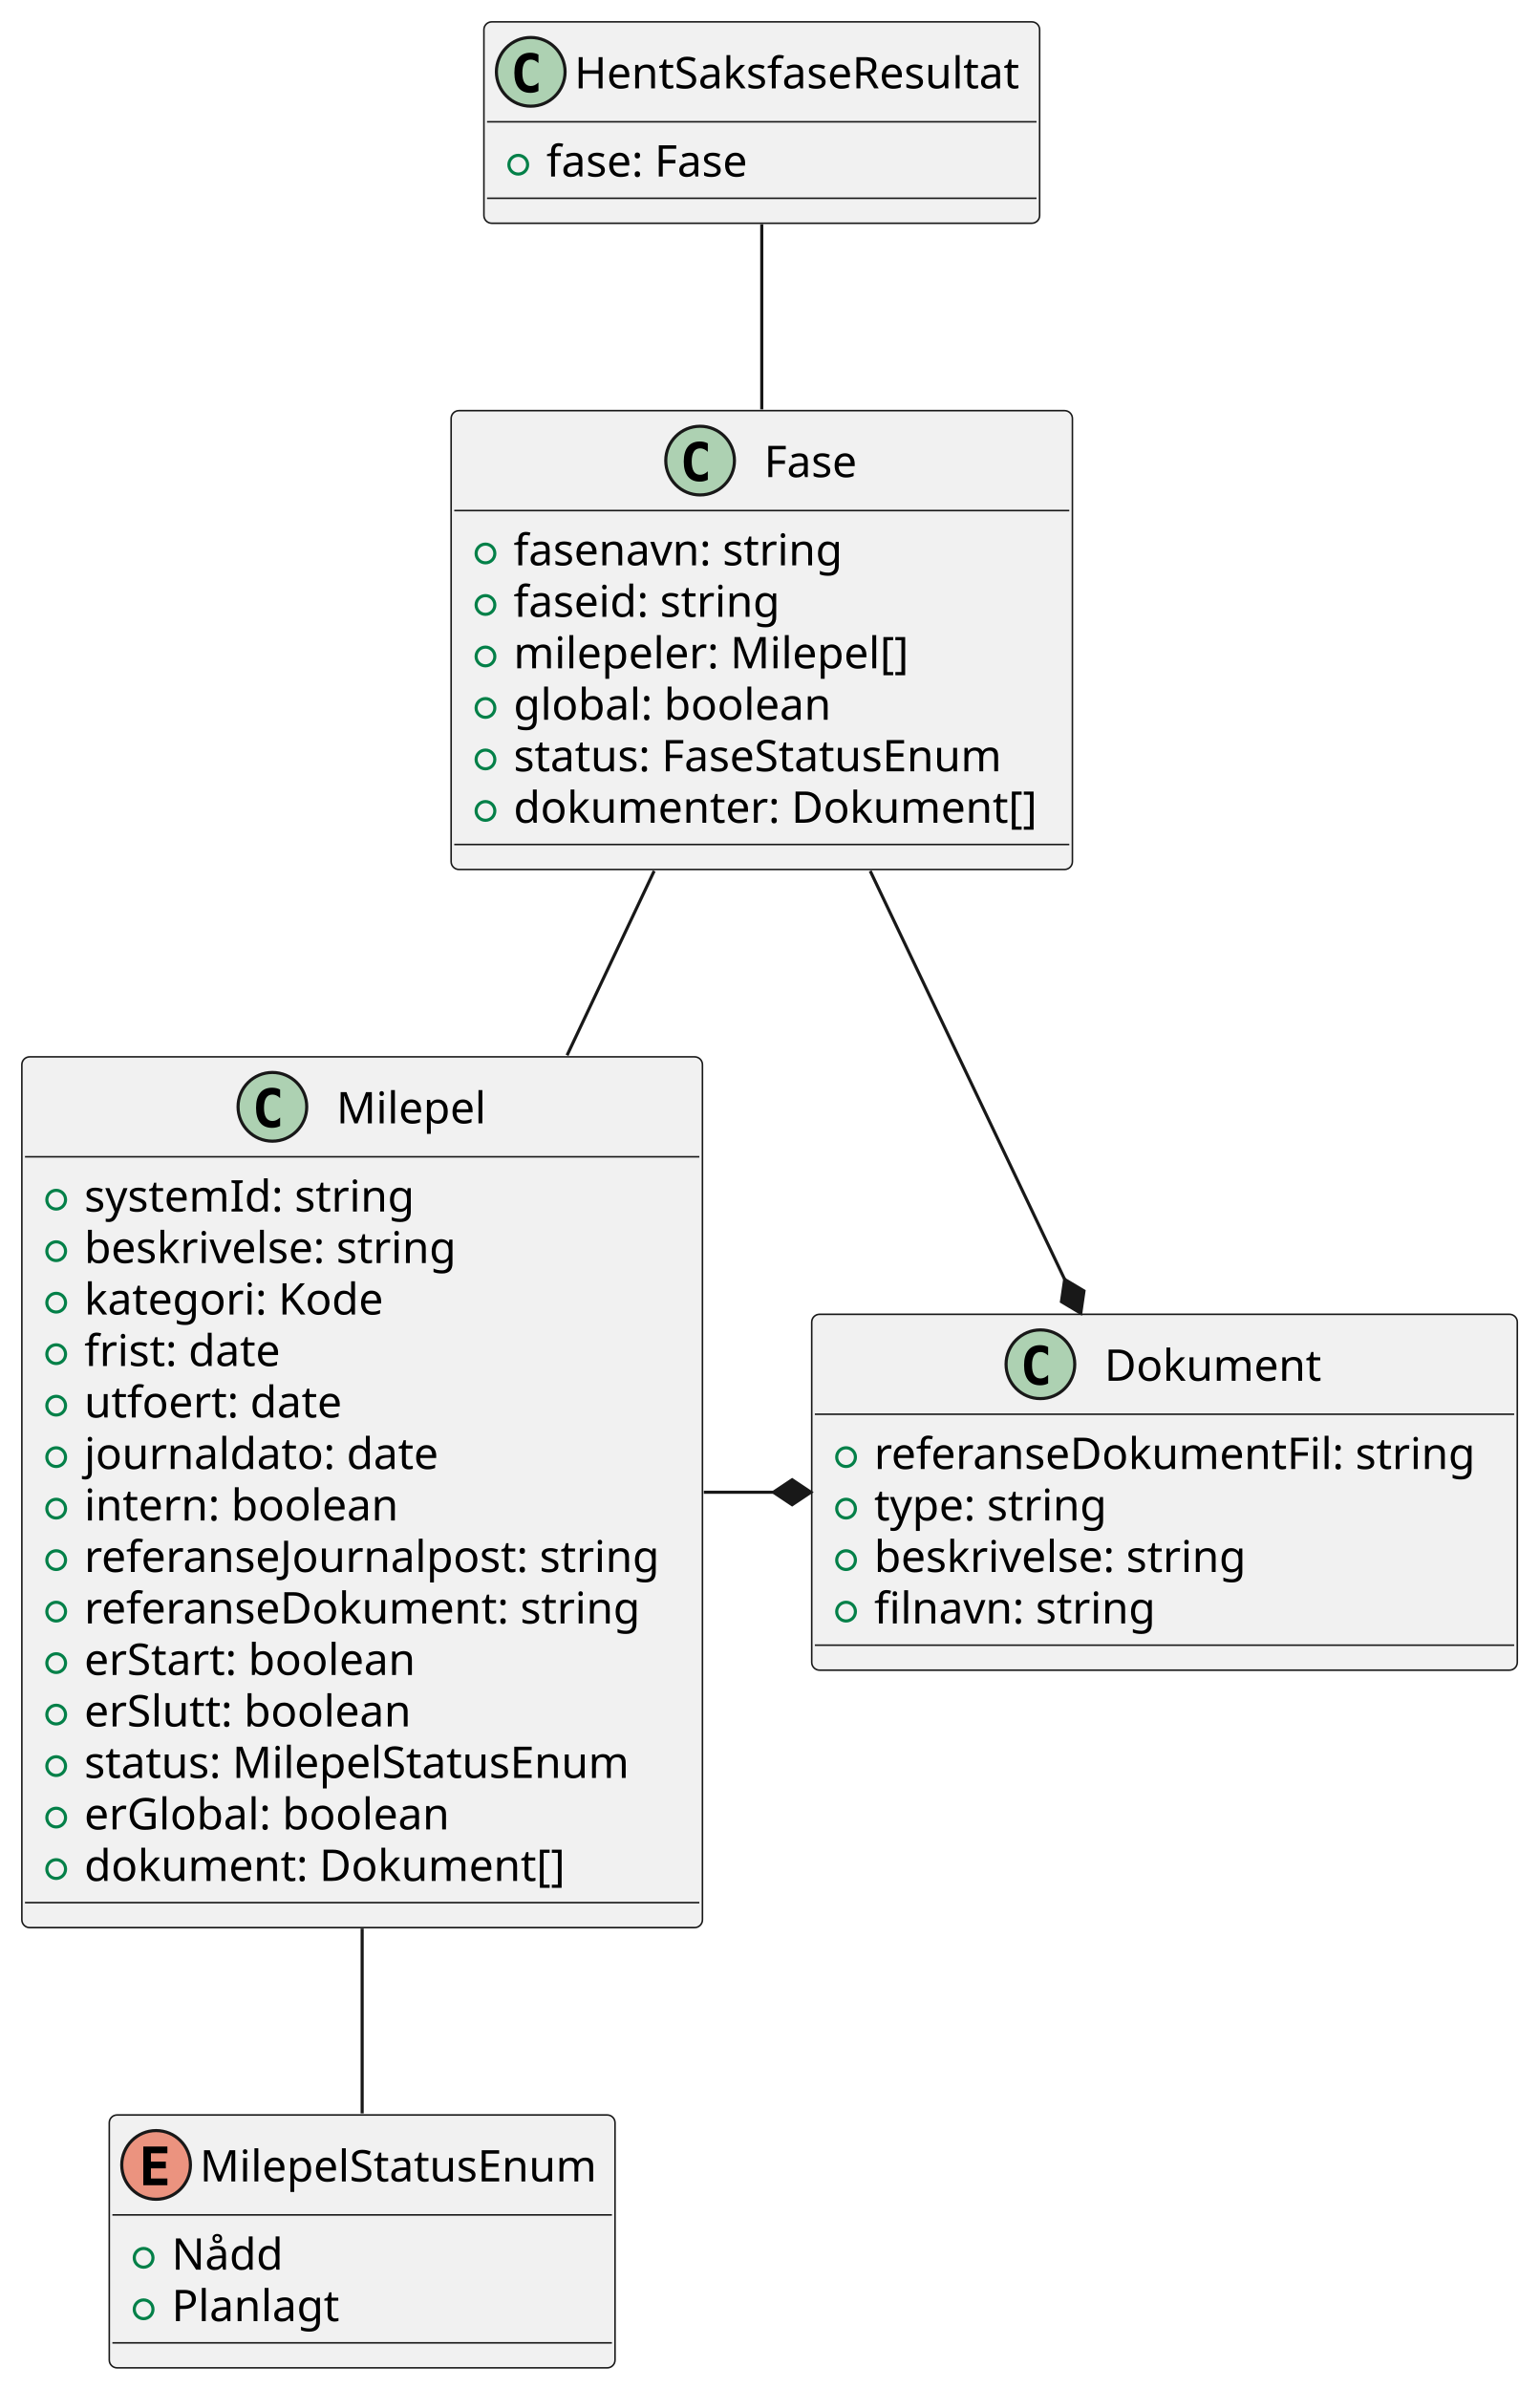
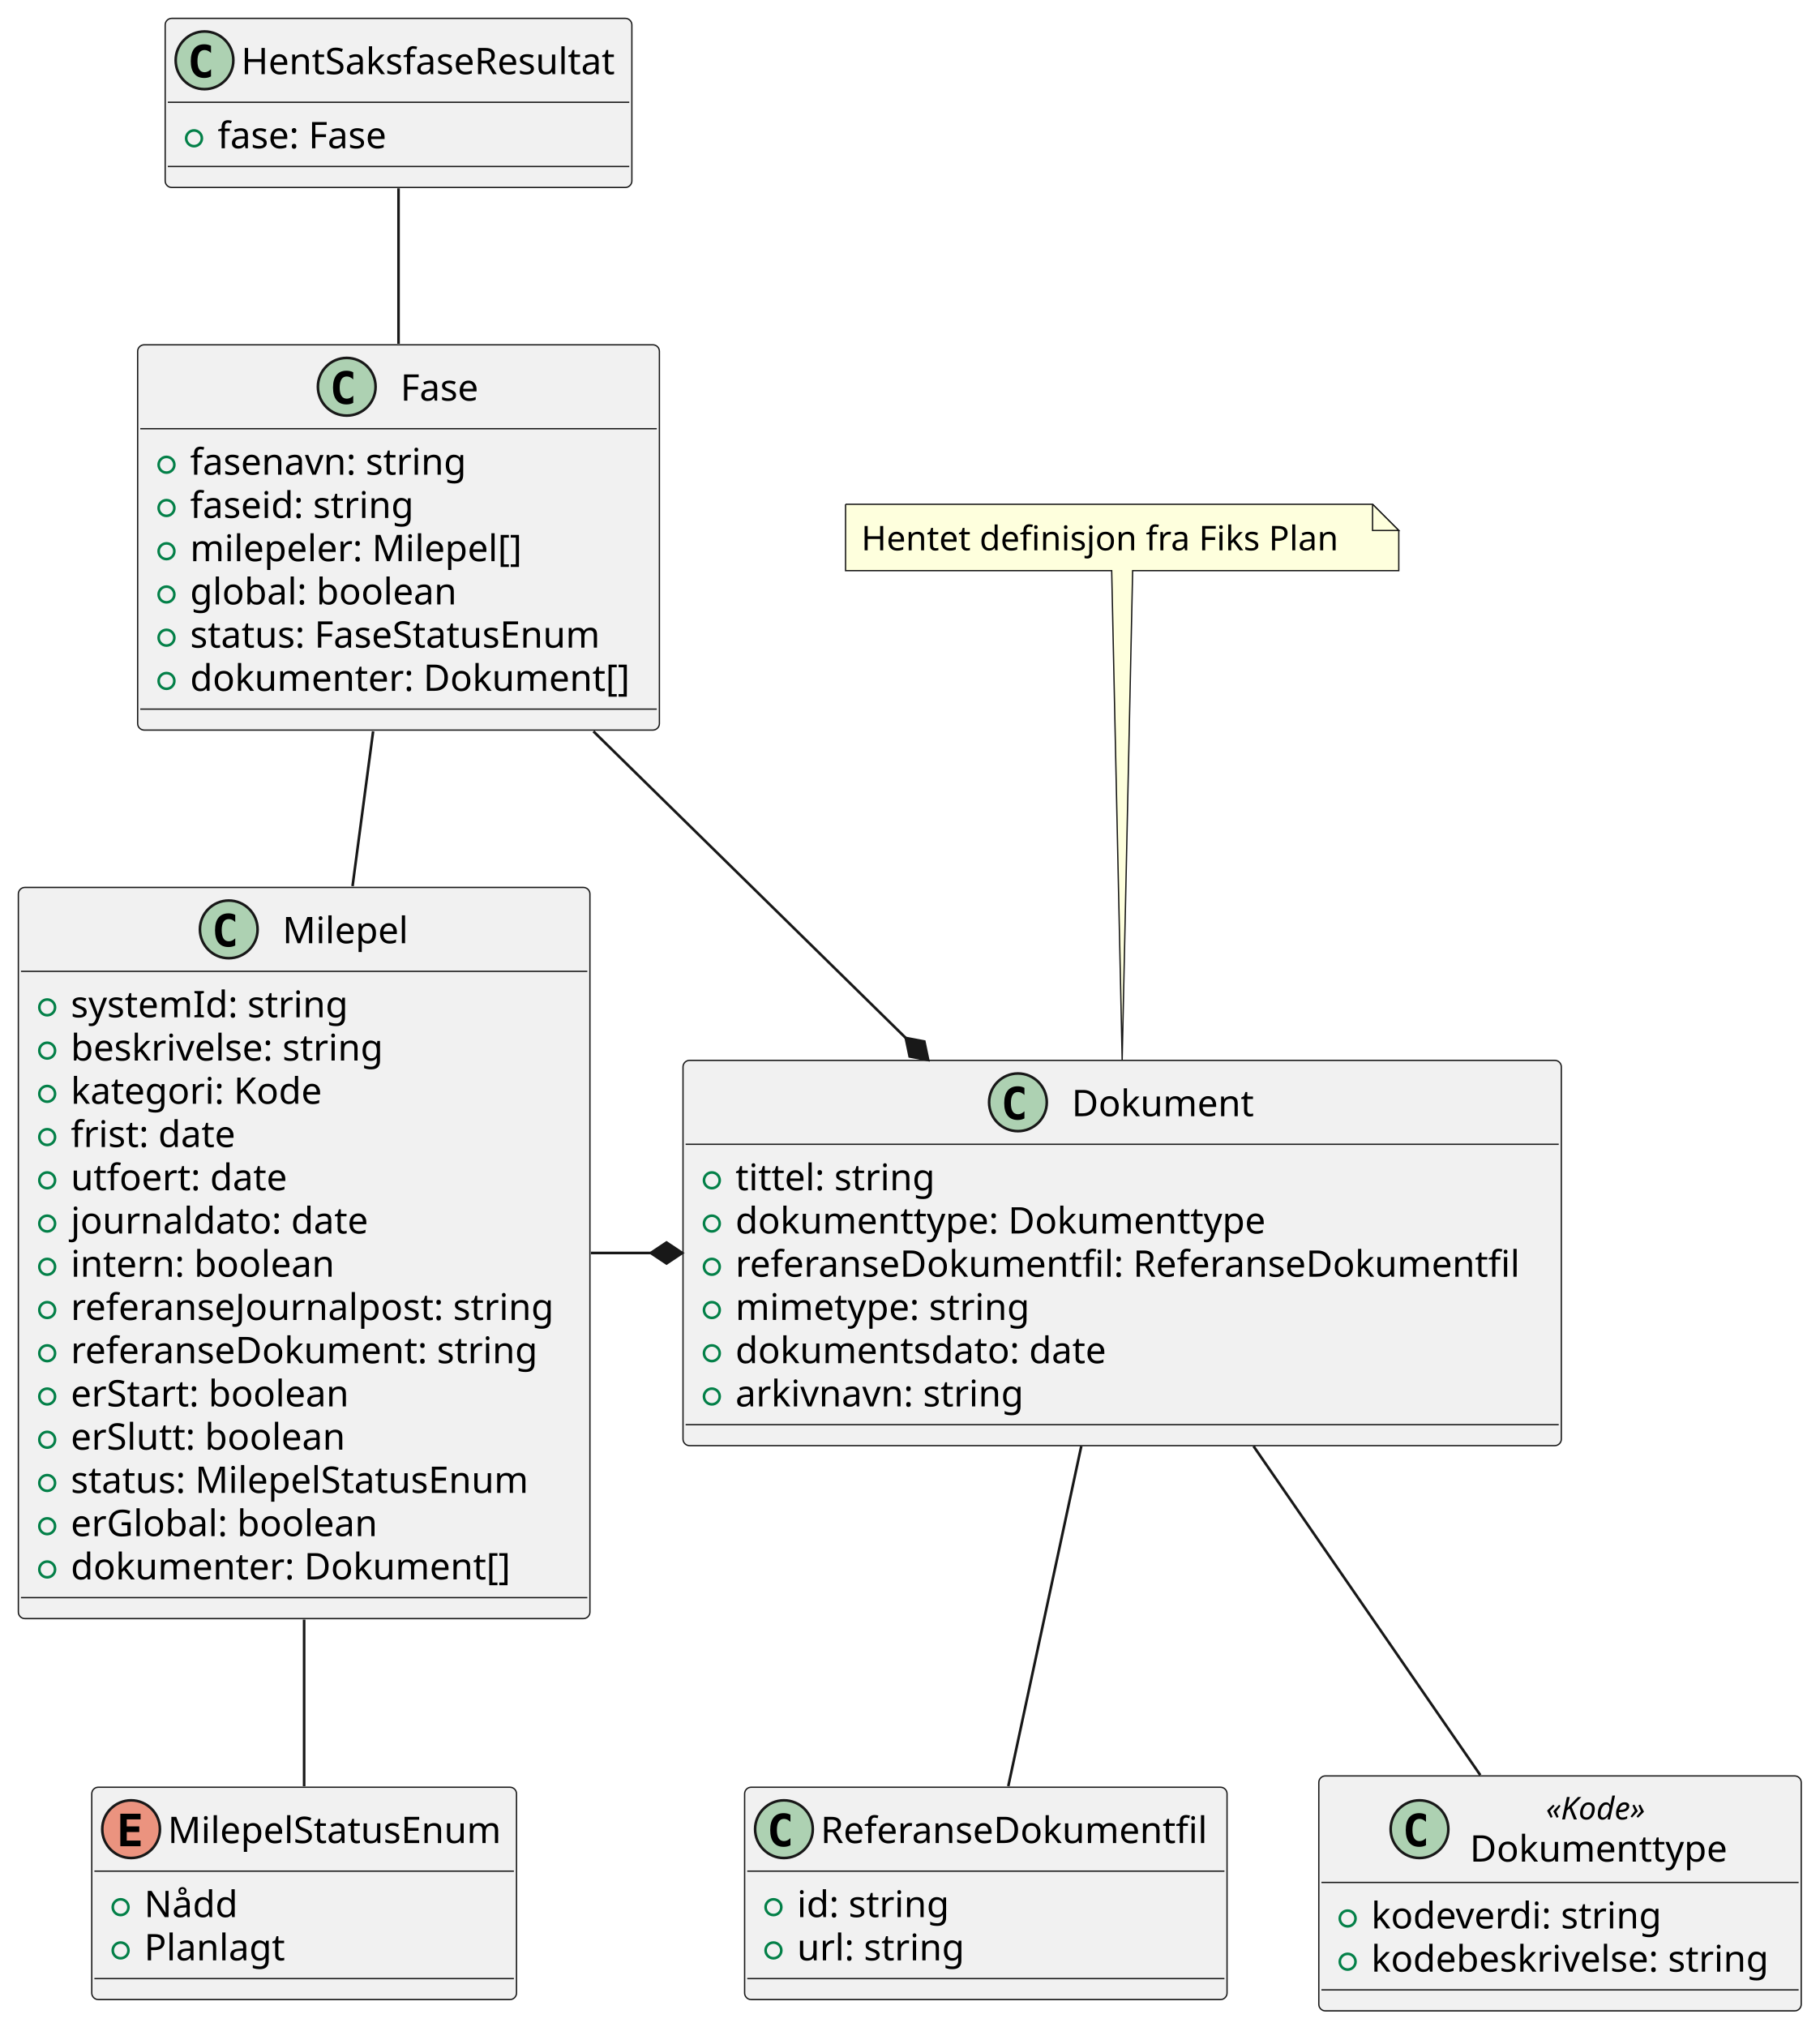
- <svg xmlns="http://www.w3.org/2000/svg" contentStyleType="text/css" height="765px" preserveAspectRatio="none" style="width:493px;height:765px;background:#FFFFFF;" version="1.1" viewBox="0 0 493 765" width="493px" zoomAndPan="magnify">
+ <svg xmlns="http://www.w3.org/2000/svg" contentStyleType="text/css" height="773px" preserveAspectRatio="none" style="width:694px;height:773px;background:#FFFFFF;" version="1.1" viewBox="0 0 694 773" width="694px" zoomAndPan="magnify">
  <defs />
  <g>
    <g id="elem_HentSaksfaseResultat">
-       <rect codeLine="2" fill="#F1F1F1" height="64.488" id="HentSaksfaseResultat" rx="2.5" ry="2.5" style="stroke:#181818;stroke-width:0.5;" width="178" x="155" y="7" />
-       <ellipse cx="170" cy="23" fill="#ADD1B2" rx="11" ry="11" style="stroke:#181818;stroke-width:1.0;" />
-       <path d="M172.473,29.143 Q171.892,29.442 171.253,29.591 Q170.614,29.741 169.908,29.741 Q167.401,29.741 166.082,28.089 Q164.762,26.437 164.762,23.316 Q164.762,20.186 166.082,18.535 Q167.401,16.883 169.908,16.883 Q170.614,16.883 171.261,17.032 Q171.909,17.182 172.473,17.48 L172.473,20.203 Q171.842,19.622 171.249,19.352 Q170.655,19.082 170.024,19.082 Q168.68,19.082 167.995,20.149 Q167.31,21.216 167.31,23.316 Q167.31,25.408 167.995,26.474 Q168.68,27.541 170.024,27.541 Q170.655,27.541 171.249,27.271 Q171.842,27.002 172.473,26.42 Z " fill="#000000" />
-       <text fill="#000000" font-family="sans-serif" font-size="14" lengthAdjust="spacing" textLength="146" x="184" y="28.291">HentSaksfaseResultat</text>
-       <line style="stroke:#181818;stroke-width:0.5;" x1="156" x2="332" y1="39" y2="39" />
-       <ellipse cx="166" cy="52.744" fill="none" rx="3" ry="3" style="stroke:#038048;stroke-width:1.0;" />
-       <text fill="#000000" font-family="sans-serif" font-size="14" lengthAdjust="spacing" textLength="67" x="175" y="56.535">fase: Fase</text>
-       <line style="stroke:#181818;stroke-width:0.5;" x1="156" x2="332" y1="63.488" y2="63.488" />
+       <rect codeLine="2" fill="#F1F1F1" height="64.488" id="HentSaksfaseResultat" rx="2.5" ry="2.5" style="stroke:#181818;stroke-width:0.5;" width="178" x="63" y="7" />
+       <ellipse cx="78" cy="23" fill="#ADD1B2" rx="11" ry="11" style="stroke:#181818;stroke-width:1.0;" />
+       <path d="M80.473,29.143 Q79.892,29.442 79.253,29.591 Q78.614,29.741 77.908,29.741 Q75.401,29.741 74.082,28.089 Q72.762,26.437 72.762,23.316 Q72.762,20.186 74.082,18.535 Q75.401,16.883 77.908,16.883 Q78.614,16.883 79.261,17.032 Q79.909,17.182 80.473,17.48 L80.473,20.203 Q79.842,19.622 79.249,19.352 Q78.655,19.082 78.024,19.082 Q76.68,19.082 75.995,20.149 Q75.31,21.216 75.31,23.316 Q75.31,25.408 75.995,26.474 Q76.68,27.541 78.024,27.541 Q78.655,27.541 79.249,27.271 Q79.842,27.002 80.473,26.42 Z " fill="#000000" />
+       <text fill="#000000" font-family="sans-serif" font-size="14" lengthAdjust="spacing" textLength="146" x="92" y="28.291">HentSaksfaseResultat</text>
+       <line style="stroke:#181818;stroke-width:0.5;" x1="64" x2="240" y1="39" y2="39" />
+       <ellipse cx="74" cy="52.744" fill="none" rx="3" ry="3" style="stroke:#038048;stroke-width:1.0;" />
+       <text fill="#000000" font-family="sans-serif" font-size="14" lengthAdjust="spacing" textLength="67" x="83" y="56.535">fase: Fase</text>
+       <line style="stroke:#181818;stroke-width:0.5;" x1="64" x2="240" y1="63.488" y2="63.488" />
    </g>
    <g id="elem_Fase">
-       <rect codeLine="8" fill="#F1F1F1" height="146.93" id="Fase" rx="2.5" ry="2.5" style="stroke:#181818;stroke-width:0.5;" width="199" x="144.5" y="131.49" />
-       <ellipse cx="224.25" cy="147.49" fill="#ADD1B2" rx="11" ry="11" style="stroke:#181818;stroke-width:1.0;" />
-       <path d="M226.723,153.633 Q226.142,153.932 225.503,154.081 Q224.864,154.231 224.158,154.231 Q221.651,154.231 220.332,152.579 Q219.012,150.927 219.012,147.806 Q219.012,144.677 220.332,143.025 Q221.651,141.373 224.158,141.373 Q224.864,141.373 225.511,141.522 Q226.159,141.672 226.723,141.97 L226.723,144.693 Q226.092,144.112 225.499,143.842 Q224.905,143.572 224.274,143.572 Q222.93,143.572 222.245,144.639 Q221.56,145.706 221.56,147.806 Q221.56,149.898 222.245,150.964 Q222.93,152.031 224.274,152.031 Q224.905,152.031 225.499,151.761 Q226.092,151.492 226.723,150.91 Z " fill="#000000" />
-       <text fill="#000000" font-family="sans-serif" font-size="14" lengthAdjust="spacing" textLength="31" x="244.75" y="152.781">Fase</text>
-       <line style="stroke:#181818;stroke-width:0.5;" x1="145.5" x2="342.5" y1="163.49" y2="163.49" />
-       <ellipse cx="155.5" cy="177.234" fill="none" rx="3" ry="3" style="stroke:#038048;stroke-width:1.0;" />
-       <text fill="#000000" font-family="sans-serif" font-size="14" lengthAdjust="spacing" textLength="109" x="164.5" y="181.025">fasenavn: string</text>
-       <ellipse cx="155.5" cy="193.722" fill="none" rx="3" ry="3" style="stroke:#038048;stroke-width:1.0;" />
-       <text fill="#000000" font-family="sans-serif" font-size="14" lengthAdjust="spacing" textLength="89" x="164.5" y="197.513">faseid: string</text>
-       <ellipse cx="155.5" cy="210.211" fill="none" rx="3" ry="3" style="stroke:#038048;stroke-width:1.0;" />
-       <text fill="#000000" font-family="sans-serif" font-size="14" lengthAdjust="spacing" textLength="131" x="164.5" y="214.002">milepeler: Milepel[]</text>
-       <ellipse cx="155.5" cy="226.699" fill="none" rx="3" ry="3" style="stroke:#038048;stroke-width:1.0;" />
-       <text fill="#000000" font-family="sans-serif" font-size="14" lengthAdjust="spacing" textLength="107" x="164.5" y="230.49">global: boolean</text>
-       <ellipse cx="155.5" cy="243.187" fill="none" rx="3" ry="3" style="stroke:#038048;stroke-width:1.0;" />
-       <text fill="#000000" font-family="sans-serif" font-size="14" lengthAdjust="spacing" textLength="161" x="164.5" y="246.978">status: FaseStatusEnum</text>
-       <ellipse cx="155.5" cy="259.675" fill="none" rx="3" ry="3" style="stroke:#038048;stroke-width:1.0;" />
-       <text fill="#000000" font-family="sans-serif" font-size="14" lengthAdjust="spacing" textLength="173" x="164.5" y="263.467">dokumenter: Dokument[]</text>
-       <line style="stroke:#181818;stroke-width:0.5;" x1="145.5" x2="342.5" y1="270.42" y2="270.42" />
+       <rect codeLine="8" fill="#F1F1F1" height="146.93" id="Fase" rx="2.5" ry="2.5" style="stroke:#181818;stroke-width:0.5;" width="199" x="52.5" y="131.49" />
+       <ellipse cx="132.25" cy="147.49" fill="#ADD1B2" rx="11" ry="11" style="stroke:#181818;stroke-width:1.0;" />
+       <path d="M134.723,153.633 Q134.142,153.932 133.503,154.081 Q132.864,154.231 132.158,154.231 Q129.651,154.231 128.332,152.579 Q127.012,150.927 127.012,147.806 Q127.012,144.677 128.332,143.025 Q129.651,141.373 132.158,141.373 Q132.864,141.373 133.511,141.522 Q134.159,141.672 134.723,141.97 L134.723,144.693 Q134.092,144.112 133.499,143.842 Q132.905,143.572 132.274,143.572 Q130.93,143.572 130.245,144.639 Q129.56,145.706 129.56,147.806 Q129.56,149.898 130.245,150.964 Q130.93,152.031 132.274,152.031 Q132.905,152.031 133.499,151.761 Q134.092,151.492 134.723,150.91 Z " fill="#000000" />
+       <text fill="#000000" font-family="sans-serif" font-size="14" lengthAdjust="spacing" textLength="31" x="152.75" y="152.781">Fase</text>
+       <line style="stroke:#181818;stroke-width:0.5;" x1="53.5" x2="250.5" y1="163.49" y2="163.49" />
+       <ellipse cx="63.5" cy="177.234" fill="none" rx="3" ry="3" style="stroke:#038048;stroke-width:1.0;" />
+       <text fill="#000000" font-family="sans-serif" font-size="14" lengthAdjust="spacing" textLength="109" x="72.5" y="181.025">fasenavn: string</text>
+       <ellipse cx="63.5" cy="193.722" fill="none" rx="3" ry="3" style="stroke:#038048;stroke-width:1.0;" />
+       <text fill="#000000" font-family="sans-serif" font-size="14" lengthAdjust="spacing" textLength="89" x="72.5" y="197.513">faseid: string</text>
+       <ellipse cx="63.5" cy="210.211" fill="none" rx="3" ry="3" style="stroke:#038048;stroke-width:1.0;" />
+       <text fill="#000000" font-family="sans-serif" font-size="14" lengthAdjust="spacing" textLength="131" x="72.5" y="214.002">milepeler: Milepel[]</text>
+       <ellipse cx="63.5" cy="226.699" fill="none" rx="3" ry="3" style="stroke:#038048;stroke-width:1.0;" />
+       <text fill="#000000" font-family="sans-serif" font-size="14" lengthAdjust="spacing" textLength="107" x="72.5" y="230.49">global: boolean</text>
+       <ellipse cx="63.5" cy="243.187" fill="none" rx="3" ry="3" style="stroke:#038048;stroke-width:1.0;" />
+       <text fill="#000000" font-family="sans-serif" font-size="14" lengthAdjust="spacing" textLength="161" x="72.5" y="246.978">status: FaseStatusEnum</text>
+       <ellipse cx="63.5" cy="259.675" fill="none" rx="3" ry="3" style="stroke:#038048;stroke-width:1.0;" />
+       <text fill="#000000" font-family="sans-serif" font-size="14" lengthAdjust="spacing" textLength="173" x="72.5" y="263.467">dokumenter: Dokument[]</text>
+       <line style="stroke:#181818;stroke-width:0.5;" x1="53.5" x2="250.5" y1="270.42" y2="270.42" />
    </g>
    <g id="elem_Dokument">
-       <rect codeLine="19" fill="#F1F1F1" height="113.953" id="Dokument" rx="2.5" ry="2.5" style="stroke:#181818;stroke-width:0.5;" width="226" x="260" y="420.86" />
-       <ellipse cx="333.25" cy="436.86" fill="#ADD1B2" rx="11" ry="11" style="stroke:#181818;stroke-width:1.0;" />
-       <path d="M335.723,443.003 Q335.142,443.302 334.503,443.451 Q333.864,443.601 333.158,443.601 Q330.651,443.601 329.332,441.949 Q328.012,440.297 328.012,437.176 Q328.012,434.046 329.332,432.395 Q330.651,430.743 333.158,430.743 Q333.864,430.743 334.511,430.892 Q335.159,431.042 335.723,431.341 L335.723,434.063 Q335.092,433.482 334.499,433.212 Q333.905,432.942 333.274,432.942 Q331.93,432.942 331.245,434.009 Q330.56,435.076 330.56,437.176 Q330.56,439.268 331.245,440.334 Q331.93,441.401 333.274,441.401 Q333.905,441.401 334.499,441.131 Q335.092,440.861 335.723,440.28 Z " fill="#000000" />
-       <text fill="#000000" font-family="sans-serif" font-size="14" lengthAdjust="spacing" textLength="71" x="353.75" y="442.151">Dokument</text>
-       <line style="stroke:#181818;stroke-width:0.5;" x1="261" x2="485" y1="452.86" y2="452.86" />
-       <ellipse cx="271" cy="466.604" fill="none" rx="3" ry="3" style="stroke:#038048;stroke-width:1.0;" />
-       <text fill="#000000" font-family="sans-serif" font-size="14" lengthAdjust="spacing" textLength="200" x="280" y="470.395">referanseDokumentFil: string</text>
-       <ellipse cx="271" cy="483.092" fill="none" rx="3" ry="3" style="stroke:#038048;stroke-width:1.0;" />
-       <text fill="#000000" font-family="sans-serif" font-size="14" lengthAdjust="spacing" textLength="77" x="280" y="486.883">type: string</text>
-       <ellipse cx="271" cy="499.581" fill="none" rx="3" ry="3" style="stroke:#038048;stroke-width:1.0;" />
-       <text fill="#000000" font-family="sans-serif" font-size="14" lengthAdjust="spacing" textLength="124" x="280" y="503.372">beskrivelse: string</text>
-       <ellipse cx="271" cy="516.069" fill="none" rx="3" ry="3" style="stroke:#038048;stroke-width:1.0;" />
-       <text fill="#000000" font-family="sans-serif" font-size="14" lengthAdjust="spacing" textLength="94" x="280" y="519.86">filnavn: string</text>
-       <line style="stroke:#181818;stroke-width:0.5;" x1="261" x2="485" y1="526.813" y2="526.813" />
+       <rect codeLine="47" fill="#F1F1F1" height="146.93" id="Dokument" rx="2.5" ry="2.5" style="stroke:#181818;stroke-width:0.5;" width="335" x="260.5" y="404.37" />
+       <ellipse cx="388.25" cy="420.37" fill="#ADD1B2" rx="11" ry="11" style="stroke:#181818;stroke-width:1.0;" />
+       <path d="M390.723,426.513 Q390.142,426.812 389.503,426.961 Q388.864,427.111 388.158,427.111 Q385.651,427.111 384.332,425.459 Q383.012,423.807 383.012,420.686 Q383.012,417.557 384.332,415.905 Q385.651,414.253 388.158,414.253 Q388.864,414.253 389.511,414.402 Q390.159,414.552 390.723,414.851 L390.723,417.573 Q390.092,416.992 389.499,416.722 Q388.905,416.452 388.274,416.452 Q386.93,416.452 386.245,417.519 Q385.56,418.586 385.56,420.686 Q385.56,422.778 386.245,423.844 Q386.93,424.911 388.274,424.911 Q388.905,424.911 389.499,424.641 Q390.092,424.372 390.723,423.79 Z " fill="#000000" />
+       <text fill="#000000" font-family="sans-serif" font-size="14" lengthAdjust="spacing" textLength="71" x="408.75" y="425.661">Dokument</text>
+       <line style="stroke:#181818;stroke-width:0.5;" x1="261.5" x2="594.5" y1="436.37" y2="436.37" />
+       <ellipse cx="271.5" cy="450.114" fill="none" rx="3" ry="3" style="stroke:#038048;stroke-width:1.0;" />
+       <text fill="#000000" font-family="sans-serif" font-size="14" lengthAdjust="spacing" textLength="79" x="280.5" y="453.905">tittel: string</text>
+       <ellipse cx="271.5" cy="466.602" fill="none" rx="3" ry="3" style="stroke:#038048;stroke-width:1.0;" />
+       <text fill="#000000" font-family="sans-serif" font-size="14" lengthAdjust="spacing" textLength="207" x="280.5" y="470.393">dokumenttype: Dokumenttype</text>
+       <ellipse cx="271.5" cy="483.091" fill="none" rx="3" ry="3" style="stroke:#038048;stroke-width:1.0;" />
+       <text fill="#000000" font-family="sans-serif" font-size="14" lengthAdjust="spacing" textLength="309" x="280.5" y="486.882">referanseDokumentfil: ReferanseDokumentfil</text>
+       <ellipse cx="271.5" cy="499.579" fill="none" rx="3" ry="3" style="stroke:#038048;stroke-width:1.0;" />
+       <text fill="#000000" font-family="sans-serif" font-size="14" lengthAdjust="spacing" textLength="115" x="280.5" y="503.37">mimetype: string</text>
+       <ellipse cx="271.5" cy="516.067" fill="none" rx="3" ry="3" style="stroke:#038048;stroke-width:1.0;" />
+       <text fill="#000000" font-family="sans-serif" font-size="14" lengthAdjust="spacing" textLength="146" x="280.5" y="519.858">dokumentsdato: date</text>
+       <ellipse cx="271.5" cy="532.556" fill="none" rx="3" ry="3" style="stroke:#038048;stroke-width:1.0;" />
+       <text fill="#000000" font-family="sans-serif" font-size="14" lengthAdjust="spacing" textLength="114" x="280.5" y="536.347">arkivnavn: string</text>
+       <line style="stroke:#181818;stroke-width:0.5;" x1="261.5" x2="594.5" y1="543.3" y2="543.3" />
    </g>
    <g id="elem_Milepel">
-       <rect codeLine="28" fill="#F1F1F1" height="278.836" id="Milepel" rx="2.5" ry="2.5" style="stroke:#181818;stroke-width:0.5;" width="218" x="7" y="338.42" />
+       <rect codeLine="20" fill="#F1F1F1" height="278.836" id="Milepel" rx="2.5" ry="2.5" style="stroke:#181818;stroke-width:0.5;" width="218" x="7" y="338.42" />
      <ellipse cx="87.25" cy="354.42" fill="#ADD1B2" rx="11" ry="11" style="stroke:#181818;stroke-width:1.0;" />
      <path d="M89.723,360.563 Q89.142,360.862 88.503,361.011 Q87.864,361.161 87.158,361.161 Q84.651,361.161 83.332,359.509 Q82.012,357.857 82.012,354.736 Q82.012,351.606 83.332,349.955 Q84.651,348.303 87.158,348.303 Q87.864,348.303 88.511,348.452 Q89.159,348.602 89.723,348.901 L89.723,351.623 Q89.092,351.042 88.499,350.772 Q87.905,350.502 87.274,350.502 Q85.93,350.502 85.245,351.569 Q84.56,352.636 84.56,354.736 Q84.56,356.828 85.245,357.894 Q85.93,358.961 87.274,358.961 Q87.905,358.961 88.499,358.691 Q89.092,358.421 89.723,357.84 Z " fill="#000000" />
      <text fill="#000000" font-family="sans-serif" font-size="14" lengthAdjust="spacing" textLength="49" x="107.75" y="359.711">Milepel</text>
      <line style="stroke:#181818;stroke-width:0.5;" x1="8" x2="224" y1="370.42" y2="370.42" />
      <ellipse cx="18" cy="384.164" fill="none" rx="3" ry="3" style="stroke:#038048;stroke-width:1.0;" />
      <text fill="#000000" font-family="sans-serif" font-size="14" lengthAdjust="spacing" textLength="108" x="27" y="387.955">systemId: string</text>
      <ellipse cx="18" cy="400.652" fill="none" rx="3" ry="3" style="stroke:#038048;stroke-width:1.0;" />
      <text fill="#000000" font-family="sans-serif" font-size="14" lengthAdjust="spacing" textLength="124" x="27" y="404.443">beskrivelse: string</text>
      <ellipse cx="18" cy="417.141" fill="none" rx="3" ry="3" style="stroke:#038048;stroke-width:1.0;" />
      <text fill="#000000" font-family="sans-serif" font-size="14" lengthAdjust="spacing" textLength="100" x="27" y="420.932">kategori: Kode</text>
      <ellipse cx="18" cy="433.629" fill="none" rx="3" ry="3" style="stroke:#038048;stroke-width:1.0;" />
      <text fill="#000000" font-family="sans-serif" font-size="14" lengthAdjust="spacing" textLength="65" x="27" y="437.42">frist: date</text>
      <ellipse cx="18" cy="450.117" fill="none" rx="3" ry="3" style="stroke:#038048;stroke-width:1.0;" />
      <text fill="#000000" font-family="sans-serif" font-size="14" lengthAdjust="spacing" textLength="85" x="27" y="453.908">utfoert: date</text>
      <ellipse cx="18" cy="466.606" fill="none" rx="3" ry="3" style="stroke:#038048;stroke-width:1.0;" />
      <text fill="#000000" font-family="sans-serif" font-size="14" lengthAdjust="spacing" textLength="118" x="27" y="470.397">journaldato: date</text>
      <ellipse cx="18" cy="483.094" fill="none" rx="3" ry="3" style="stroke:#038048;stroke-width:1.0;" />
      <text fill="#000000" font-family="sans-serif" font-size="14" lengthAdjust="spacing" textLength="105" x="27" y="486.885">intern: boolean</text>
      <ellipse cx="18" cy="499.582" fill="none" rx="3" ry="3" style="stroke:#038048;stroke-width:1.0;" />
      <text fill="#000000" font-family="sans-serif" font-size="14" lengthAdjust="spacing" textLength="192" x="27" y="503.373">referanseJournalpost: string</text>
      <ellipse cx="18" cy="516.07" fill="none" rx="3" ry="3" style="stroke:#038048;stroke-width:1.0;" />
      <text fill="#000000" font-family="sans-serif" font-size="14" lengthAdjust="spacing" textLength="184" x="27" y="519.861">referanseDokument: string</text>
      <ellipse cx="18" cy="532.559" fill="none" rx="3" ry="3" style="stroke:#038048;stroke-width:1.0;" />
      <text fill="#000000" font-family="sans-serif" font-size="14" lengthAdjust="spacing" textLength="110" x="27" y="536.35">erStart: boolean</text>
      <ellipse cx="18" cy="549.047" fill="none" rx="3" ry="3" style="stroke:#038048;stroke-width:1.0;" />
      <text fill="#000000" font-family="sans-serif" font-size="14" lengthAdjust="spacing" textLength="109" x="27" y="552.838">erSlutt: boolean</text>
      <ellipse cx="18" cy="565.535" fill="none" rx="3" ry="3" style="stroke:#038048;stroke-width:1.0;" />
      <text fill="#000000" font-family="sans-serif" font-size="14" lengthAdjust="spacing" textLength="179" x="27" y="569.326">status: MilepelStatusEnum</text>
      <ellipse cx="18" cy="582.024" fill="none" rx="3" ry="3" style="stroke:#038048;stroke-width:1.0;" />
      <text fill="#000000" font-family="sans-serif" font-size="14" lengthAdjust="spacing" textLength="122" x="27" y="585.814">erGlobal: boolean</text>
      <ellipse cx="18" cy="598.512" fill="none" rx="3" ry="3" style="stroke:#038048;stroke-width:1.0;" />
-       <text fill="#000000" font-family="sans-serif" font-size="14" lengthAdjust="spacing" textLength="159" x="27" y="602.303">dokument: Dokument[]</text>
+       <text fill="#000000" font-family="sans-serif" font-size="14" lengthAdjust="spacing" textLength="173" x="27" y="602.303">dokumenter: Dokument[]</text>
      <line style="stroke:#181818;stroke-width:0.5;" x1="8" x2="224" y1="609.256" y2="609.256" />
    </g>
    <g id="elem_MilepelStatusEnum">
-       <rect codeLine="48" fill="#F1F1F1" height="80.977" id="MilepelStatusEnum" rx="2.5" ry="2.5" style="stroke:#181818;stroke-width:0.5;" width="162" x="35" y="677.25" />
-       <ellipse cx="50" cy="693.25" fill="#EB937F" rx="11" ry="11" style="stroke:#181818;stroke-width:1.0;" />
-       <path d="M53.614,699.75 L45.895,699.75 L45.895,687.357 L53.614,687.357 L53.614,689.515 L48.343,689.515 L48.343,692.188 L53.116,692.188 L53.116,694.346 L48.343,694.346 L48.343,697.592 L53.614,697.592 Z " fill="#000000" />
-       <text fill="#000000" font-family="sans-serif" font-size="14" lengthAdjust="spacing" textLength="130" x="64" y="698.541">MilepelStatusEnum</text>
-       <line style="stroke:#181818;stroke-width:0.5;" x1="36" x2="196" y1="709.25" y2="709.25" />
-       <ellipse cx="46" cy="722.994" fill="none" rx="3" ry="3" style="stroke:#038048;stroke-width:1.0;" />
-       <text fill="#000000" font-family="sans-serif" font-size="14" lengthAdjust="spacing" textLength="36" x="55" y="726.785">Nådd</text>
-       <ellipse cx="46" cy="739.482" fill="none" rx="3" ry="3" style="stroke:#038048;stroke-width:1.0;" />
-       <text fill="#000000" font-family="sans-serif" font-size="14" lengthAdjust="spacing" textLength="55" x="55" y="743.273">Planlagt</text>
-       <line style="stroke:#181818;stroke-width:0.5;" x1="36" x2="196" y1="750.227" y2="750.227" />
+       <rect codeLine="40" fill="#F1F1F1" height="80.977" id="MilepelStatusEnum" rx="2.5" ry="2.5" style="stroke:#181818;stroke-width:0.5;" width="162" x="35" y="681.56" />
+       <ellipse cx="50" cy="697.56" fill="#EB937F" rx="11" ry="11" style="stroke:#181818;stroke-width:1.0;" />
+       <path d="M53.614,704.06 L45.895,704.06 L45.895,691.667 L53.614,691.667 L53.614,693.825 L48.343,693.825 L48.343,696.498 L53.116,696.498 L53.116,698.656 L48.343,698.656 L48.343,701.902 L53.614,701.902 Z " fill="#000000" />
+       <text fill="#000000" font-family="sans-serif" font-size="14" lengthAdjust="spacing" textLength="130" x="64" y="702.851">MilepelStatusEnum</text>
+       <line style="stroke:#181818;stroke-width:0.5;" x1="36" x2="196" y1="713.56" y2="713.56" />
+       <ellipse cx="46" cy="727.304" fill="none" rx="3" ry="3" style="stroke:#038048;stroke-width:1.0;" />
+       <text fill="#000000" font-family="sans-serif" font-size="14" lengthAdjust="spacing" textLength="36" x="55" y="731.095">Nådd</text>
+       <ellipse cx="46" cy="743.792" fill="none" rx="3" ry="3" style="stroke:#038048;stroke-width:1.0;" />
+       <text fill="#000000" font-family="sans-serif" font-size="14" lengthAdjust="spacing" textLength="55" x="55" y="747.583">Planlagt</text>
+       <line style="stroke:#181818;stroke-width:0.5;" x1="36" x2="196" y1="754.537" y2="754.537" />
+     </g>
+     <g id="elem_GMN12">
+       <path d="M322.5,192.3 L322.5,217.611 A0,0 0 0 0 322.5,217.611 L424,217.611 L428,404.12 L432,217.611 L533.5,217.611 A0,0 0 0 0 533.5,217.611 L533.5,202.3 L523.5,192.3 L322.5,192.3 A0,0 0 0 0 322.5,192.3 " fill="#FEFFDD" style="stroke:#181818;stroke-width:0.5;" />
+       <path d="M523.5,192.3 L523.5,202.3 L533.5,202.3 L523.5,192.3 " fill="#FEFFDD" style="stroke:#181818;stroke-width:0.5;" />
+       <text fill="#000000" font-family="sans-serif" font-size="13" lengthAdjust="spacing" textLength="190" x="328.5" y="209.868">Hentet definisjon fra Fiks Plan</text>
+     </g>
+     <g id="elem_Dokumenttype">
+       <rect codeLine="59" fill="#F1F1F1" height="89.598" id="Dokumenttype" rx="2.5" ry="2.5" style="stroke:#181818;stroke-width:0.5;" width="184" x="503" y="677.25" />
+       <ellipse cx="541.4" cy="697.561" fill="#ADD1B2" rx="11" ry="11" style="stroke:#181818;stroke-width:1.0;" />
+       <path d="M543.873,703.704 Q543.292,704.002 542.653,704.152 Q542.014,704.301 541.308,704.301 Q538.801,704.301 537.481,702.649 Q536.162,700.998 536.162,697.876 Q536.162,694.747 537.481,693.095 Q538.801,691.443 541.308,691.443 Q542.014,691.443 542.661,691.593 Q543.309,691.742 543.873,692.041 L543.873,694.764 Q543.242,694.183 542.649,693.913 Q542.055,693.643 541.424,693.643 Q540.08,693.643 539.395,694.71 Q538.71,695.776 538.71,697.876 Q538.71,699.968 539.395,701.035 Q540.08,702.102 541.424,702.102 Q542.055,702.102 542.649,701.832 Q543.242,701.562 543.873,700.981 Z " fill="#000000" />
+       <text fill="#000000" font-family="sans-serif" font-size="12" font-style="italic" lengthAdjust="spacing" textLength="42" x="589.6" y="693.852">«Kode»</text>
+       <text fill="#000000" font-family="sans-serif" font-size="14" lengthAdjust="spacing" textLength="100" x="560.6" y="709.918">Dokumenttype</text>
+       <line style="stroke:#181818;stroke-width:0.5;" x1="504" x2="686" y1="717.871" y2="717.871" />
+       <ellipse cx="514" cy="731.615" fill="none" rx="3" ry="3" style="stroke:#038048;stroke-width:1.0;" />
+       <text fill="#000000" font-family="sans-serif" font-size="14" lengthAdjust="spacing" textLength="116" x="523" y="735.406">kodeverdi: string</text>
+       <ellipse cx="514" cy="748.104" fill="none" rx="3" ry="3" style="stroke:#038048;stroke-width:1.0;" />
+       <text fill="#000000" font-family="sans-serif" font-size="14" lengthAdjust="spacing" textLength="158" x="523" y="751.894">kodebeskrivelse: string</text>
+       <line style="stroke:#181818;stroke-width:0.5;" x1="504" x2="686" y1="758.848" y2="758.848" />
+     </g>
+     <g id="elem_ReferanseDokumentfil">
+       <rect codeLine="64" fill="#F1F1F1" height="80.977" id="ReferanseDokumentfil" rx="2.5" ry="2.5" style="stroke:#181818;stroke-width:0.5;" width="184" x="284" y="681.56" />
+       <ellipse cx="299" cy="697.56" fill="#ADD1B2" rx="11" ry="11" style="stroke:#181818;stroke-width:1.0;" />
+       <path d="M301.473,703.703 Q300.892,704.002 300.253,704.151 Q299.614,704.301 298.908,704.301 Q296.401,704.301 295.082,702.649 Q293.762,700.997 293.762,697.876 Q293.762,694.746 295.082,693.095 Q296.401,691.443 298.908,691.443 Q299.614,691.443 300.261,691.592 Q300.909,691.742 301.473,692.04 L301.473,694.763 Q300.842,694.182 300.249,693.912 Q299.655,693.643 299.024,693.643 Q297.68,693.643 296.995,694.709 Q296.31,695.776 296.31,697.876 Q296.31,699.968 296.995,701.034 Q297.68,702.101 299.024,702.101 Q299.655,702.101 300.249,701.831 Q300.842,701.562 301.473,700.98 Z " fill="#000000" />
+       <text fill="#000000" font-family="sans-serif" font-size="14" lengthAdjust="spacing" textLength="152" x="313" y="702.851">ReferanseDokumentfil</text>
+       <line style="stroke:#181818;stroke-width:0.5;" x1="285" x2="467" y1="713.56" y2="713.56" />
+       <ellipse cx="295" cy="727.304" fill="none" rx="3" ry="3" style="stroke:#038048;stroke-width:1.0;" />
+       <text fill="#000000" font-family="sans-serif" font-size="14" lengthAdjust="spacing" textLength="61" x="304" y="731.095">id: string</text>
+       <ellipse cx="295" cy="743.792" fill="none" rx="3" ry="3" style="stroke:#038048;stroke-width:1.0;" />
+       <text fill="#000000" font-family="sans-serif" font-size="14" lengthAdjust="spacing" textLength="67" x="304" y="747.583">url: string</text>
+       <line style="stroke:#181818;stroke-width:0.5;" x1="285" x2="467" y1="754.537" y2="754.537" />
    </g>
    <g id="link_HentSaksfaseResultat_Fase">
-       <path codeLine="6" d="M244,71.81 C244,88.72 244,110.3 244,131.1 " fill="none" id="HentSaksfaseResultat-Fase" style="stroke:#181818;stroke-width:1.0;" />
+       <path codeLine="6" d="M152,71.81 C152,88.72 152,110.3 152,131.1 " fill="none" id="HentSaksfaseResultat-Fase" style="stroke:#181818;stroke-width:1.0;" />
    </g>
    <g id="link_Fase_Dokument">
-       <path codeLine="17" d="M278.74,278.9 C299.93,323.4 321.461,368.606 341.021,409.685 " fill="none" id="Fase-to-Dokument" style="stroke:#181818;stroke-width:1.0;" />
-       <polygon fill="#181818" points="346.18,420.52,347.212,413.383,341.021,409.685,339.989,416.822,346.18,420.52" style="stroke:#181818;stroke-width:1.0;" />
+       <path codeLine="17" d="M226.33,278.9 C265.92,317.76 305.916,357.014 345.456,395.824 " fill="none" id="Fase-to-Dokument" style="stroke:#181818;stroke-width:1.0;" />
+       <polygon fill="#181818" points="354.02,404.23,352.54,397.172,345.456,395.824,346.936,402.882,354.02,404.23" style="stroke:#181818;stroke-width:1.0;" />
    </g>
    <g id="link_Fase_Milepel">
-       <path codeLine="26" d="M209.53,278.9 C200.87,297.23 191.28,317.53 181.64,337.92 " fill="none" id="Fase-Milepel" style="stroke:#181818;stroke-width:1.0;" />
+       <path codeLine="18" d="M142.31,278.9 C139.87,297.23 137.17,317.52 134.46,337.92 " fill="none" id="Fase-Milepel" style="stroke:#181818;stroke-width:1.0;" />
    </g>
    <g id="link_Milepel_MilepelStatusEnum">
-       <path codeLine="45" d="M116,617.57 C116,639.18 116,659.9 116,676.76 " fill="none" id="Milepel-MilepelStatusEnum" style="stroke:#181818;stroke-width:1.0;" />
+       <path codeLine="37" d="M116,617.63 C116,640.88 116,663.25 116,681.19 " fill="none" id="Milepel-MilepelStatusEnum" style="stroke:#181818;stroke-width:1.0;" />
    </g>
    <g id="link_Milepel_Dokument">
-       <path codeLine="46" d="M225.43,477.84 C236.86,477.84 236.29,477.84 247.73,477.84 " fill="none" id="Milepel-to-Dokument" style="stroke:#181818;stroke-width:1.0;" />
-       <polygon fill="#181818" points="259.73,477.84,253.73,473.84,247.73,477.84,253.73,481.84,259.73,477.84" style="stroke:#181818;stroke-width:1.0;" />
+       <path codeLine="38" d="M225.38,477.83 C236.99,477.83 236.6,477.83 248.21,477.83 " fill="none" id="Milepel-to-Dokument" style="stroke:#181818;stroke-width:1.0;" />
+       <polygon fill="#181818" points="260.21,477.83,254.21,473.83,248.21,477.83,254.21,481.83,260.21,477.83" style="stroke:#181818;stroke-width:1.0;" />
+     </g>
+     <g id="link_Dokument_Dokumenttype">
+       <path codeLine="56" d="M478.11,551.51 C506.26,592.34 540.47,641.96 564.59,676.94 " fill="none" id="Dokument-Dokumenttype" style="stroke:#181818;stroke-width:1.0;" />
+     </g>
+     <g id="link_Dokument_ReferanseDokumentfil">
+       <path codeLine="57" d="M412.4,551.51 C403.27,594.01 392.1,646.04 384.56,681.16 " fill="none" id="Dokument-ReferanseDokumentfil" style="stroke:#181818;stroke-width:1.0;" />
    </g>
  </g>
</svg>
